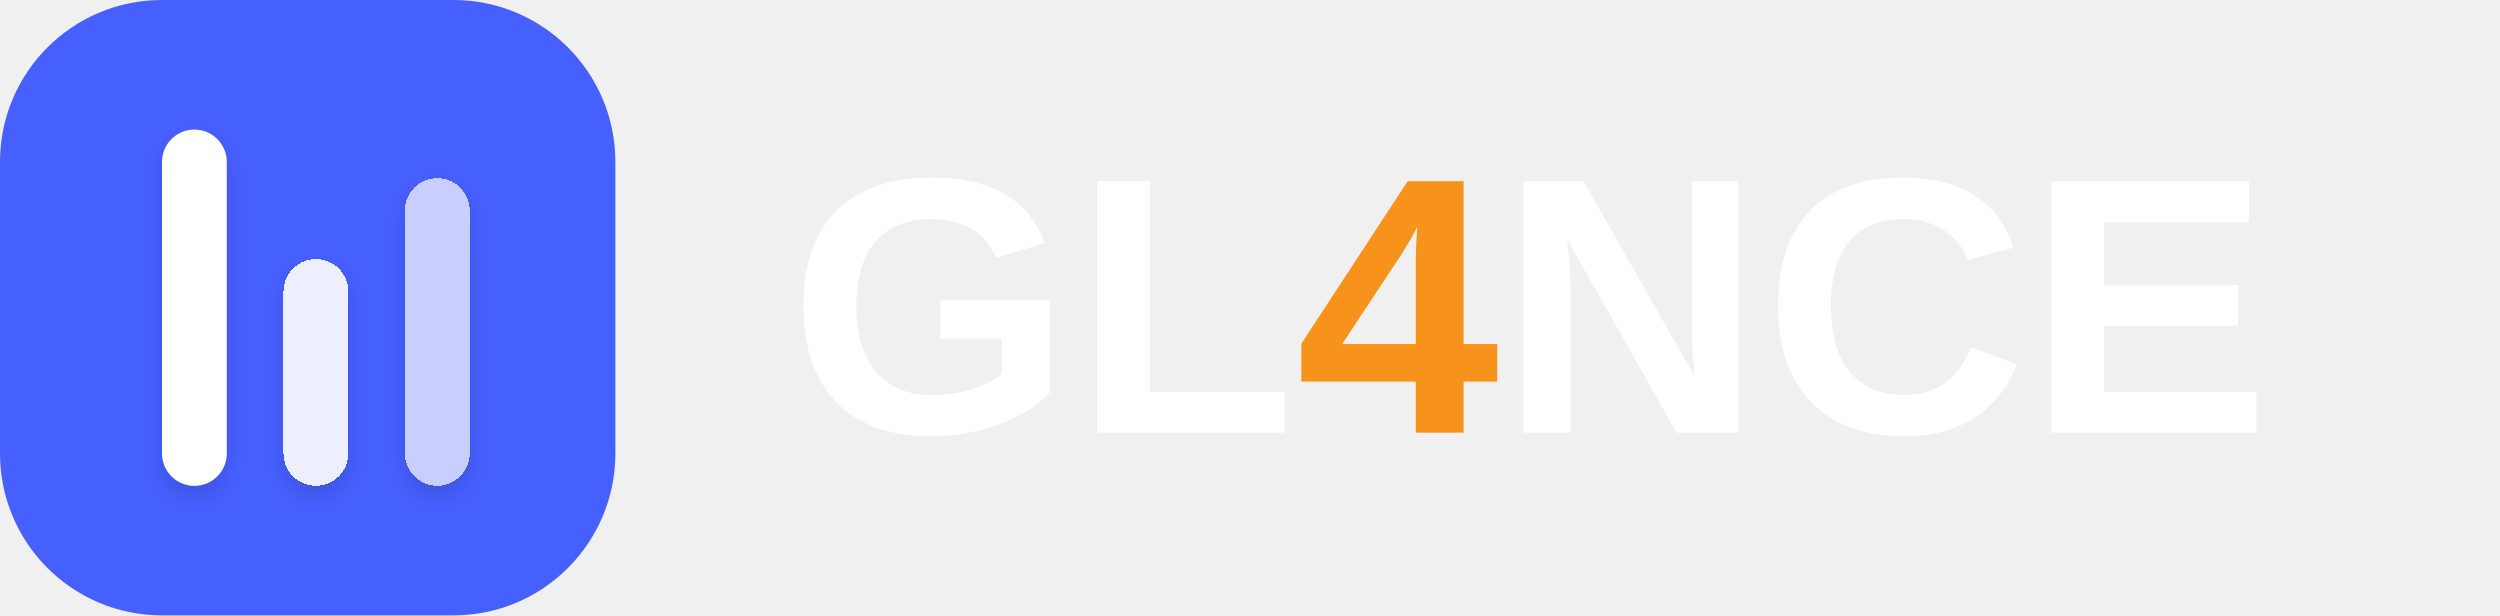
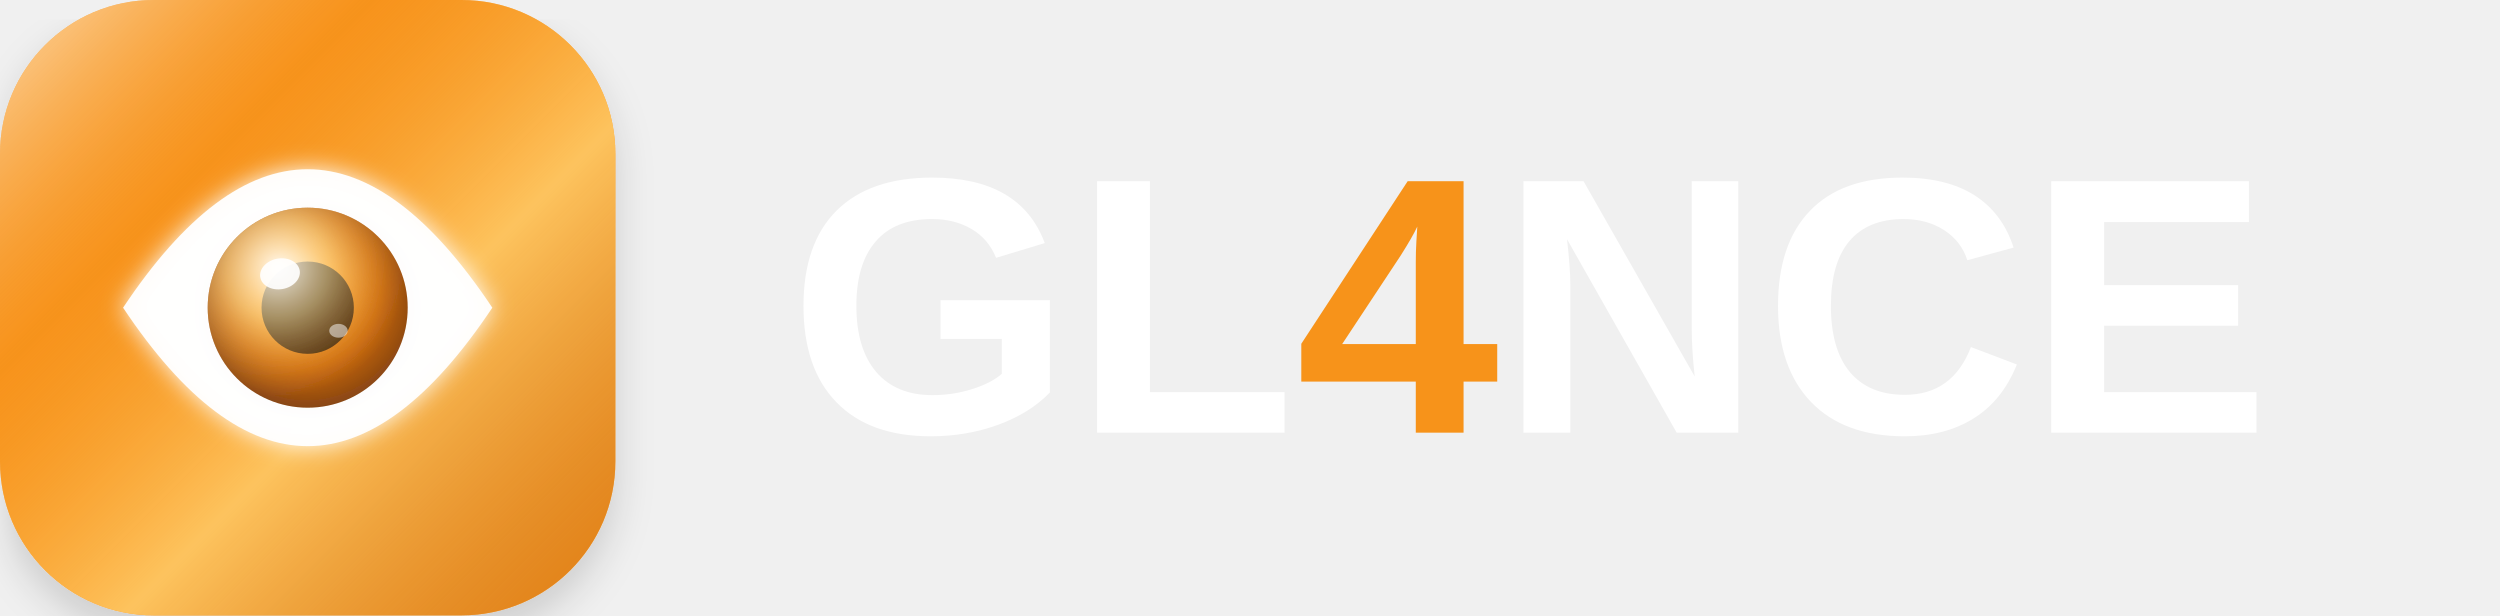
<svg xmlns="http://www.w3.org/2000/svg" width="130" height="32" viewBox="0 0 130 32" fill="none">
-   <path d="M0 8.421C0 3.77 3.77 0 8.421 0H23.579C28.23 0 32 3.77 32 8.421V23.579C32 28.23 28.23 32 23.579 32H8.421C3.77 32 0 28.23 0 23.579V8.421Z" fill="#465FFF" />
-   <g filter="url(#filter0_d_logo_dark)">
-     <path d="M8.424 8.422C8.424 7.491 9.178 6.737 10.108 6.737C11.038 6.737 11.792 7.491 11.792 8.422V23.579C11.792 24.51 11.038 25.264 10.108 25.264C9.178 25.264 8.424 24.51 8.424 23.579V8.422Z" fill="white" />
-   </g>
-   <g filter="url(#filter1_d_logo_dark)">
-     <path d="M14.742 15.157C14.742 14.227 15.496 13.473 16.426 13.473C17.357 13.473 18.111 14.227 18.111 15.157V23.578C18.111 24.508 17.357 25.262 16.426 25.262C15.496 25.262 14.742 24.508 14.742 23.578V15.157Z" fill="white" fill-opacity="0.9" shape-rendering="crispEdges" />
-   </g>
-   <g filter="url(#filter2_d_logo_dark)">
-     <path d="M21.055 10.946C21.055 10.016 21.809 9.262 22.739 9.262C23.669 9.262 24.423 10.016 24.423 10.946V23.578C24.423 24.508 23.669 25.262 22.739 25.262C21.809 25.262 21.055 24.508 21.055 23.578V10.946Z" fill="white" fill-opacity="0.7" shape-rendering="crispEdges" />
+   <defs>
+     <radialGradient id="irisGrad_dark" cx="50%" cy="45%" r="55%" fx="40%" fy="35%">
+       <stop offset="0%" stop-color="#ffd280" />
+       <stop offset="35%" stop-color="#F7931A" />
+       <stop offset="70%" stop-color="#c2620a" />
+       <stop offset="100%" stop-color="#7c3d12" />
+     </radialGradient>
+     <radialGradient id="shimmerGrad_dark" cx="35%" cy="30%" r="65%">
+       <stop offset="0%" stop-color="#ffffff" stop-opacity="0.9" />
+       <stop offset="40%" stop-color="#ffe4a0" stop-opacity="0.6" />
+       <stop offset="100%" stop-color="#F7931A" stop-opacity="0.1" />
+     </radialGradient>
+     <linearGradient id="foilGrad_dark" x1="0%" y1="0%" x2="100%" y2="100%">
+       <stop offset="0%" stop-color="#fff7e6" stop-opacity="0.7" />
+       <stop offset="30%" stop-color="#F7931A" stop-opacity="0.3" />
+       <stop offset="60%" stop-color="#ffcf6e" stop-opacity="0.8" />
+       <stop offset="100%" stop-color="#c2620a" stop-opacity="0.4" />
+     </linearGradient>
+     <filter id="iconShadow_dark" x="-10%" y="-10%" width="120%" height="130%">
+       <feDropShadow dx="0" dy="1" stdDeviation="1" flood-opacity="0.15" />
+     </filter>
+     <filter id="eyeGlow_dark" x="-20%" y="-40%" width="140%" height="180%">
+       <feGaussianBlur stdDeviation="0.6" result="blur" />
+       <feComposite in="SourceGraphic" in2="blur" operator="over" />
+     </filter>
+   </defs>
+   <rect width="32" height="32" rx="8" ry="8" fill="#F7931A" filter="url(#iconShadow_dark)" />
+   <rect width="32" height="32" rx="8" ry="8" fill="url(#foilGrad_dark)" />
+   <g filter="url(#eyeGlow_dark)">
+     <path d="M6.4 16 Q11.2 8.8 16 8.8 Q20.8 8.8 25.6 16 Q20.8 23.2 16 23.2 Q11.2 23.2 6.4 16Z" fill="white" fill-opacity="0.95" />
+     <circle cx="16" cy="16" r="5.2" fill="url(#irisGrad_dark)" />
+     <circle cx="16" cy="16" r="2.4" fill="#1a0a00" />
+     <circle cx="16" cy="16" r="5.2" fill="url(#shimmerGrad_dark)" />
+     <ellipse cx="14.56" cy="14.24" rx="1.04" ry="0.8" fill="white" fill-opacity="0.9" transform="rotate(-10 14.56 14.24)" />
+     <ellipse cx="17.6" cy="17.2" rx="0.48" ry="0.36" fill="white" fill-opacity="0.5" />
  </g>
  <text x="41" y="22.5" font-family="Outfit, 'Helvetica Neue', Arial, sans-serif" font-weight="700" font-size="19" fill="white">GL<tspan fill="#F7931A">4</tspan>NCE</text>
-   <defs>
-     <filter id="filter0_d_logo_dark" x="7.424" y="6.237" width="5.368" height="20.526" filterUnits="userSpaceOnUse" color-interpolation-filters="sRGB">
-       <feFlood flood-opacity="0" result="BackgroundImageFix" />
-       <feColorMatrix in="SourceAlpha" type="matrix" values="0 0 0 0 0 0 0 0 0 0 0 0 0 0 0 0 0 0 127 0" result="hardAlpha" />
-       <feOffset dy="0.5" />
-       <feGaussianBlur stdDeviation="0.5" />
-       <feComposite in2="hardAlpha" operator="out" />
-       <feColorMatrix type="matrix" values="0 0 0 0 0 0 0 0 0 0 0 0 0 0 0 0 0 0 0.12 0" />
-       <feBlend mode="normal" in2="BackgroundImageFix" result="effect1_dropShadow_logo_dark" />
-       <feBlend mode="normal" in="SourceGraphic" in2="effect1_dropShadow_logo_dark" result="shape" />
-     </filter>
-     <filter id="filter1_d_logo_dark" x="13.742" y="12.973" width="5.368" height="13.79" filterUnits="userSpaceOnUse" color-interpolation-filters="sRGB">
-       <feFlood flood-opacity="0" result="BackgroundImageFix" />
-       <feColorMatrix in="SourceAlpha" type="matrix" values="0 0 0 0 0 0 0 0 0 0 0 0 0 0 0 0 0 0 127 0" result="hardAlpha" />
-       <feOffset dy="0.5" />
-       <feGaussianBlur stdDeviation="0.5" />
-       <feComposite in2="hardAlpha" operator="out" />
-       <feColorMatrix type="matrix" values="0 0 0 0 0 0 0 0 0 0 0 0 0 0 0 0 0 0 0.12 0" />
-       <feBlend mode="normal" in2="BackgroundImageFix" result="effect1_dropShadow_logo_dark" />
-       <feBlend mode="normal" in="SourceGraphic" in2="effect1_dropShadow_logo_dark" result="shape" />
-     </filter>
-     <filter id="filter2_d_logo_dark" x="20.055" y="8.762" width="5.368" height="18" filterUnits="userSpaceOnUse" color-interpolation-filters="sRGB">
-       <feFlood flood-opacity="0" result="BackgroundImageFix" />
-       <feColorMatrix in="SourceAlpha" type="matrix" values="0 0 0 0 0 0 0 0 0 0 0 0 0 0 0 0 0 0 127 0" result="hardAlpha" />
-       <feOffset dy="0.5" />
-       <feGaussianBlur stdDeviation="0.5" />
-       <feComposite in2="hardAlpha" operator="out" />
-       <feColorMatrix type="matrix" values="0 0 0 0 0 0 0 0 0 0 0 0 0 0 0 0 0 0 0.12 0" />
-       <feBlend mode="normal" in2="BackgroundImageFix" result="effect1_dropShadow_logo_dark" />
-       <feBlend mode="normal" in="SourceGraphic" in2="effect1_dropShadow_logo_dark" result="shape" />
-     </filter>
-   </defs>
</svg>
